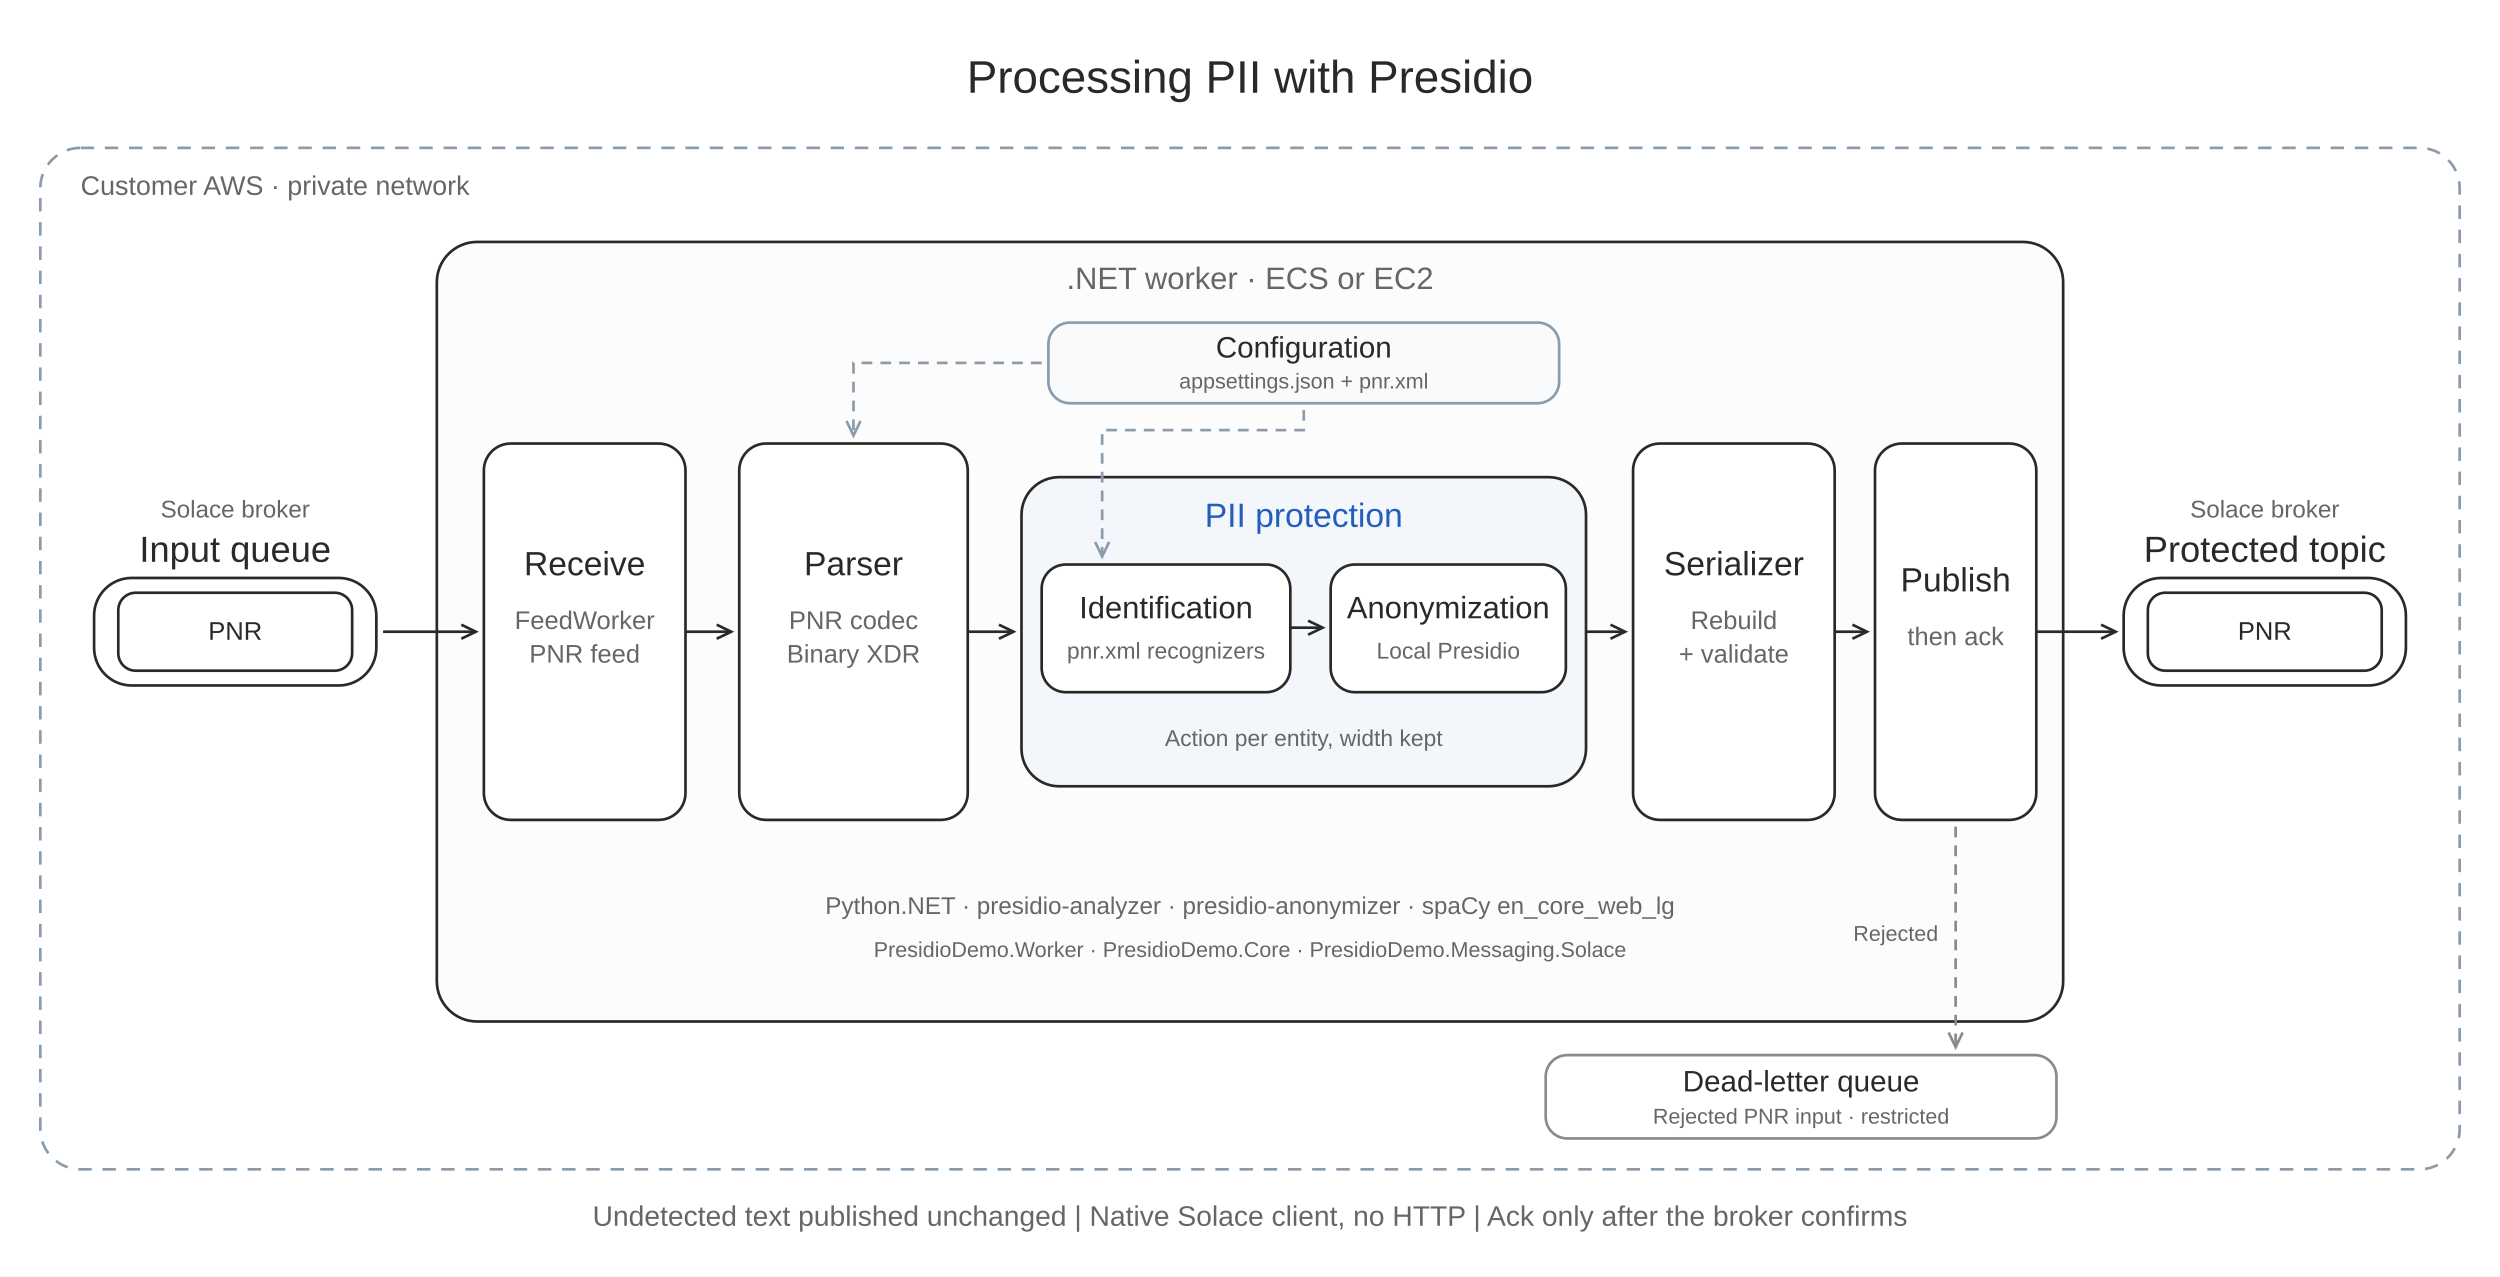
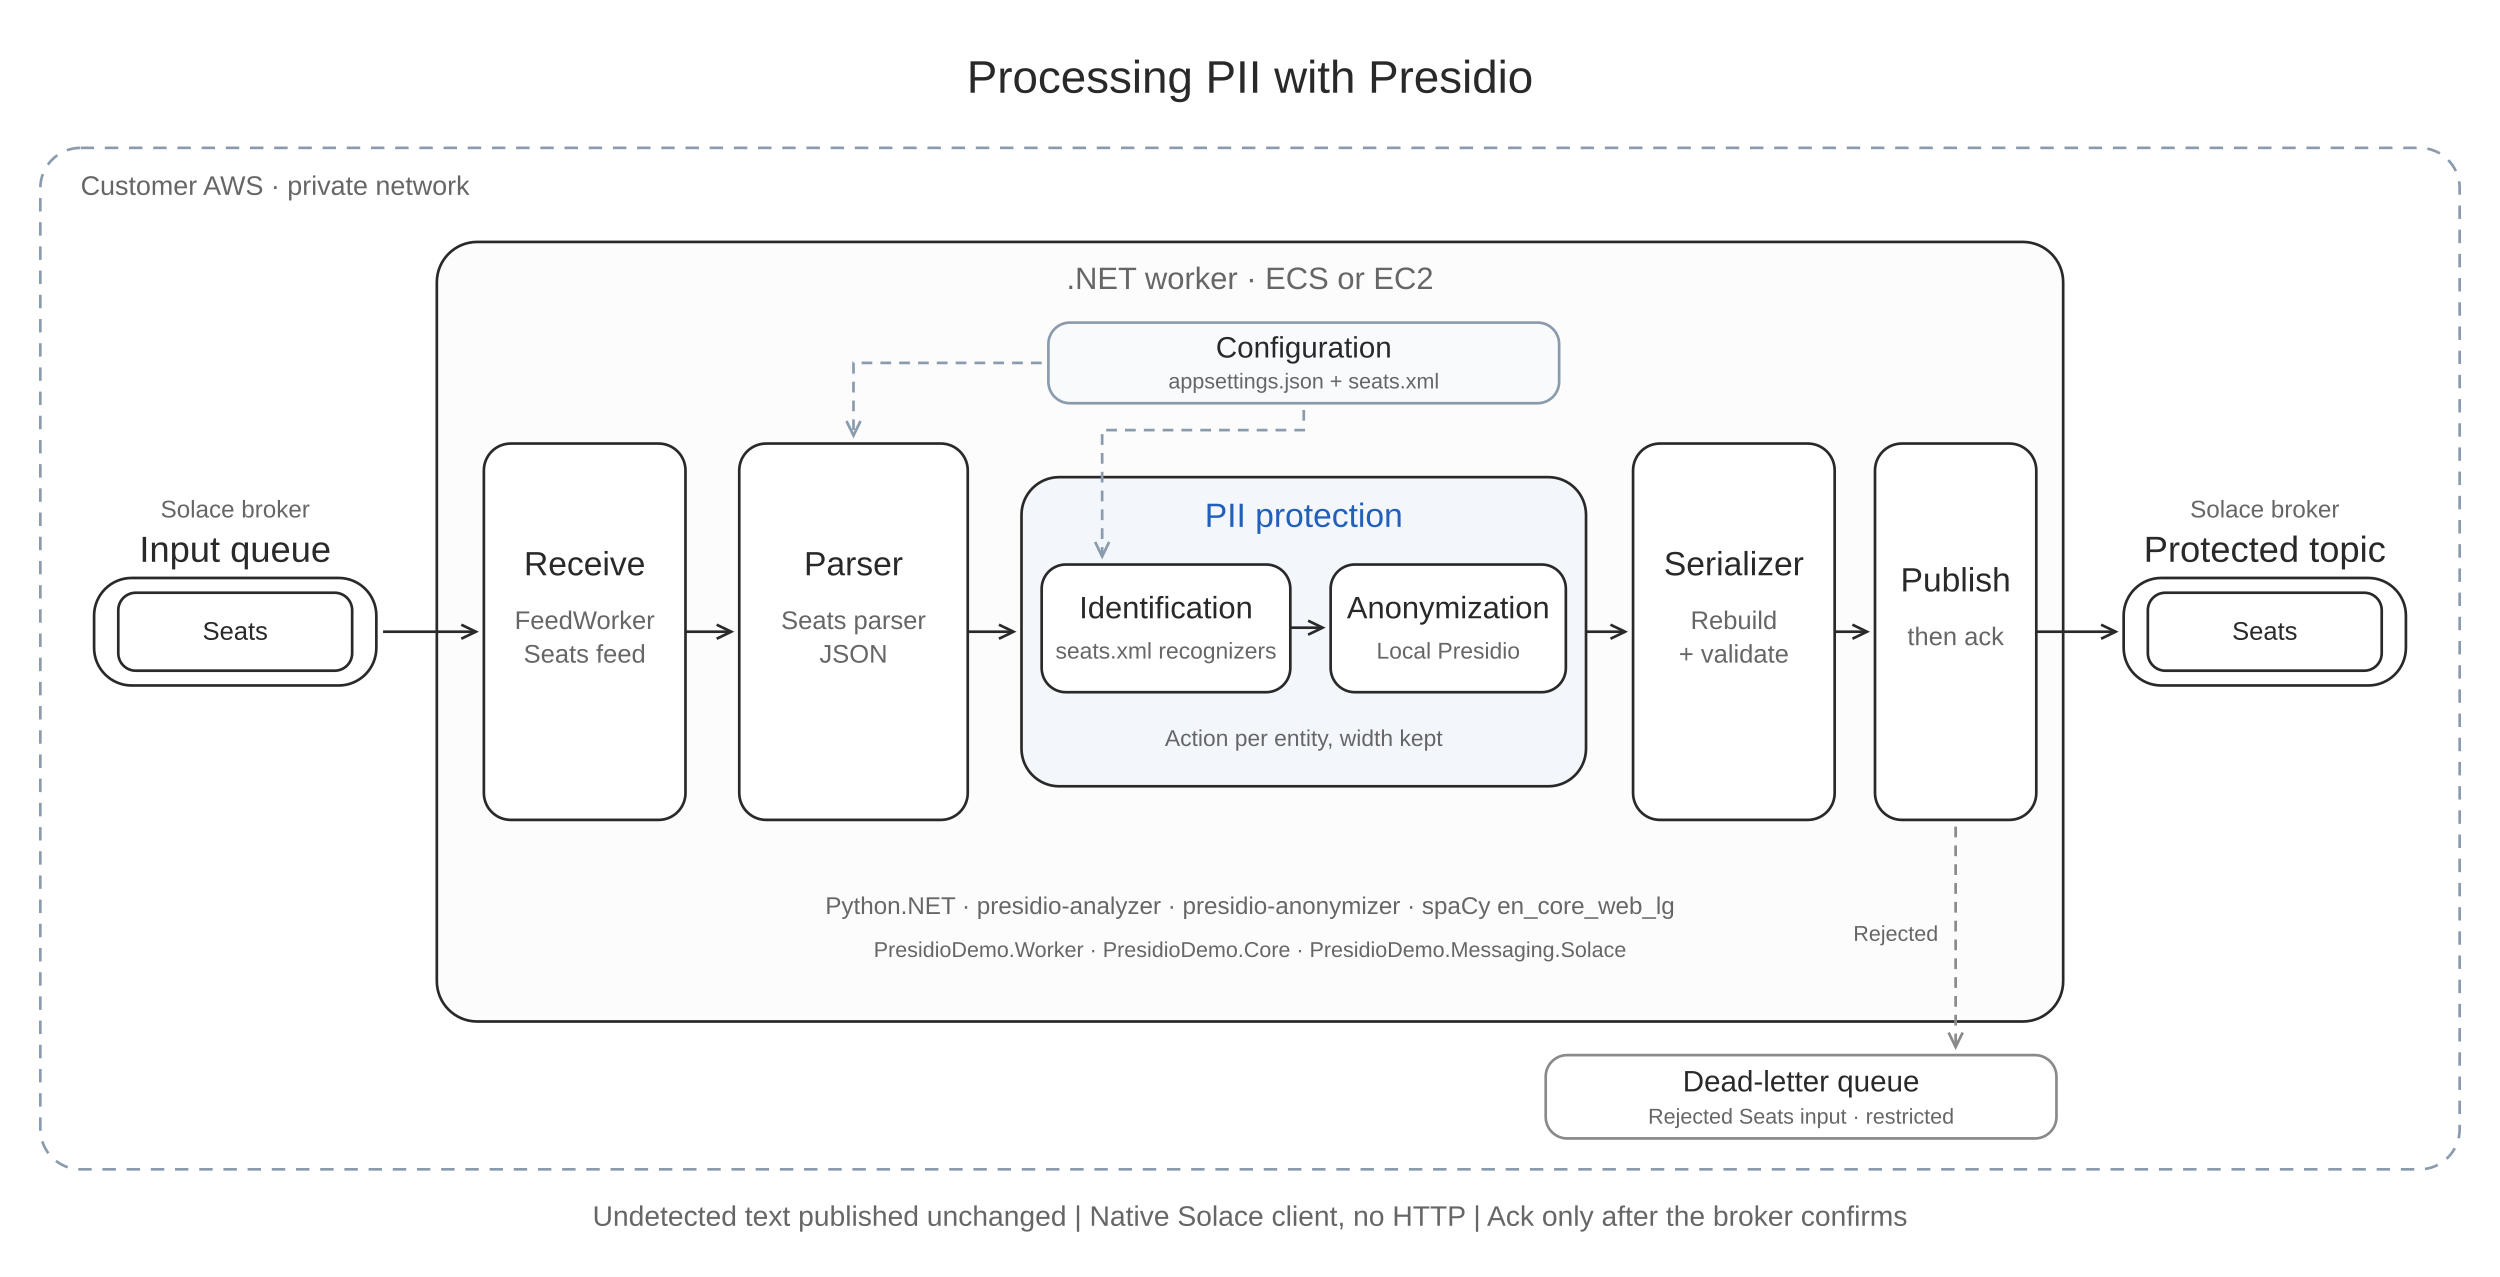
<svg xmlns="http://www.w3.org/2000/svg" width="1860" height="950" viewBox="0 0 1860 950" role="img" aria-labelledby="title desc">
  <rect width="1860" height="950" fill="white" />
  <text x="930" y="69" text-anchor="middle" font-family="Arial,Helvetica,sans-serif" font-size="34" fill="#292929">Processing PII with Presidio</text>
  <rect x="30" y="110" width="1800" height="760" rx="30" fill="none" stroke="#8a9bad" stroke-width="2" stroke-dasharray="10 8" />
  <text x="60" y="145" text-anchor="start" font-family="Arial,Helvetica,sans-serif" font-size="20" fill="#666666">Customer AWS · private network</text>
  <text x="175" y="385" text-anchor="middle" font-family="Arial,Helvetica,sans-serif" font-size="18" fill="#666666">Solace broker</text>
  <text x="175" y="418" text-anchor="middle" font-family="Arial,Helvetica,sans-serif" font-size="27" fill="#292929">Input queue</text>
  <rect x="70" y="430" width="210" height="80" rx="28" fill="white" stroke="#292929" stroke-width="2" />
  <rect x="88" y="441" width="174" height="58" rx="13" fill="white" stroke="#292929" stroke-width="2" />
-   <text x="175" y="476" text-anchor="middle" font-family="Arial,Helvetica,sans-serif" font-size="19" fill="#292929">PNR</text>
+   <text x="175" y="476" text-anchor="middle" font-family="Arial,Helvetica,sans-serif" font-size="19" fill="#292929">Seats</text>
  <text x="1685" y="385" text-anchor="middle" font-family="Arial,Helvetica,sans-serif" font-size="18" fill="#666666">Solace broker</text>
  <text x="1685" y="418" text-anchor="middle" font-family="Arial,Helvetica,sans-serif" font-size="27" fill="#292929">Protected topic</text>
  <rect x="1580" y="430" width="210" height="80" rx="28" fill="white" stroke="#292929" stroke-width="2" />
  <rect x="1598" y="441" width="174" height="58" rx="13" fill="white" stroke="#292929" stroke-width="2" />
-   <text x="1685" y="476" text-anchor="middle" font-family="Arial,Helvetica,sans-serif" font-size="19" fill="#292929">PNR</text>
+   <text x="1685" y="476" text-anchor="middle" font-family="Arial,Helvetica,sans-serif" font-size="19" fill="#292929">Seats</text>
  <rect x="325" y="180" width="1210" height="580" rx="30" fill="#fcfcfc" stroke="#292929" stroke-width="2" />
  <text x="930" y="215" text-anchor="middle" font-family="Arial,Helvetica,sans-serif" font-size="23" fill="#666666">.NET worker · ECS or EC2</text>
  <rect x="360" y="330" width="150" height="280" rx="20" fill="white" stroke="#292929" stroke-width="2" />
  <text x="435.0" y="428.0" text-anchor="middle" font-family="Arial,Helvetica,sans-serif" font-size="25" fill="#292929">Receive</text>
  <text x="435.0" y="468.0" text-anchor="middle" font-family="Arial,Helvetica,sans-serif" font-size="19" fill="#666666">FeedWorker</text>
-   <text x="435.0" y="493.0" text-anchor="middle" font-family="Arial,Helvetica,sans-serif" font-size="19" fill="#666666">PNR feed</text>
+   <text x="435.0" y="493.0" text-anchor="middle" font-family="Arial,Helvetica,sans-serif" font-size="19" fill="#666666">Seats feed</text>
  <rect x="550" y="330" width="170" height="280" rx="20" fill="white" stroke="#292929" stroke-width="2" />
  <text x="635.0" y="428.0" text-anchor="middle" font-family="Arial,Helvetica,sans-serif" font-size="25" fill="#292929">Parser</text>
-   <text x="635.0" y="468.0" text-anchor="middle" font-family="Arial,Helvetica,sans-serif" font-size="19" fill="#666666">PNR codec</text>
-   <text x="635.0" y="493.0" text-anchor="middle" font-family="Arial,Helvetica,sans-serif" font-size="19" fill="#666666">Binary XDR</text>
+   <text x="635.0" y="468.0" text-anchor="middle" font-family="Arial,Helvetica,sans-serif" font-size="19" fill="#666666">Seats parser</text>
+   <text x="635.0" y="493.0" text-anchor="middle" font-family="Arial,Helvetica,sans-serif" font-size="19" fill="#666666">JSON</text>
  <rect x="760" y="355" width="420" height="230" rx="28" fill="#f3f7fc" stroke="#292929" stroke-width="2" />
  <text x="970" y="392" text-anchor="middle" font-family="Arial,Helvetica,sans-serif" font-size="25" fill="#225fba">PII protection</text>
  <rect x="775" y="420" width="185" height="95" rx="18" fill="white" stroke="#292929" stroke-width="2" />
  <text x="867.5" y="460" text-anchor="middle" font-family="Arial,Helvetica,sans-serif" font-size="23" fill="#292929">Identification</text>
-   <text x="867.5" y="490" text-anchor="middle" font-family="Arial,Helvetica,sans-serif" font-size="17" fill="#666666">pnr.xml recognizers</text>
+   <text x="867.5" y="490" text-anchor="middle" font-family="Arial,Helvetica,sans-serif" font-size="17" fill="#666666">seats.xml recognizers</text>
  <rect x="990" y="420" width="175" height="95" rx="18" fill="white" stroke="#292929" stroke-width="2" />
  <text x="1077.5" y="460" text-anchor="middle" font-family="Arial,Helvetica,sans-serif" font-size="23" fill="#292929">Anonymization</text>
  <text x="1077.5" y="490" text-anchor="middle" font-family="Arial,Helvetica,sans-serif" font-size="17" fill="#666666">Local Presidio</text>
  <polyline points="960,467 984,467" fill="none" stroke="#292929" stroke-width="2" />
  <polyline points="973.20,461.78 984,467 973.20,472.22" fill="none" stroke="#292929" stroke-width="2" />
  <text x="970" y="555" text-anchor="middle" font-family="Arial,Helvetica,sans-serif" font-size="17" fill="#666666">Action per entity, width kept</text>
  <rect x="1215" y="330" width="150" height="280" rx="20" fill="white" stroke="#292929" stroke-width="2" />
  <text x="1290.0" y="428.0" text-anchor="middle" font-family="Arial,Helvetica,sans-serif" font-size="25" fill="#292929">Serializer</text>
  <text x="1290.0" y="468.0" text-anchor="middle" font-family="Arial,Helvetica,sans-serif" font-size="19" fill="#666666">Rebuild</text>
  <text x="1290.0" y="493.0" text-anchor="middle" font-family="Arial,Helvetica,sans-serif" font-size="19" fill="#666666">+ validate</text>
  <rect x="1395" y="330" width="120" height="280" rx="20" fill="white" stroke="#292929" stroke-width="2" />
  <text x="1455.0" y="440.0" text-anchor="middle" font-family="Arial,Helvetica,sans-serif" font-size="25" fill="#292929">Publish</text>
  <text x="1455.0" y="480.0" text-anchor="middle" font-family="Arial,Helvetica,sans-serif" font-size="19" fill="#666666">then ack</text>
  <rect x="780" y="240" width="380" height="60" rx="16" fill="#f8fafc" stroke="#8a9bad" stroke-width="2" />
  <text x="970" y="266" text-anchor="middle" font-family="Arial,Helvetica,sans-serif" font-size="22" fill="#292929">Configuration</text>
-   <text x="970" y="289" text-anchor="middle" font-family="Arial,Helvetica,sans-serif" font-size="16" fill="#666666">appsettings.json + pnr.xml</text>
+   <text x="970" y="289" text-anchor="middle" font-family="Arial,Helvetica,sans-serif" font-size="16" fill="#666666">appsettings.json + seats.xml</text>
  <polyline points="775,270 635,270 635,324" fill="none" stroke="#8a9bad" stroke-width="2" stroke-dasharray="8 6" />
  <polyline points="640.22,313.20 635,324 629.78,313.20" fill="none" stroke="#8a9bad" stroke-width="2" />
  <polyline points="970,305 970,320 820,320 820,414" fill="none" stroke="#8a9bad" stroke-width="2" stroke-dasharray="8 6" />
  <polyline points="825.22,403.20 820,414 814.78,403.20" fill="none" stroke="#8a9bad" stroke-width="2" />
  <polyline points="285,470 354,470" fill="none" stroke="#292929" stroke-width="2" />
  <polyline points="343.20,464.78 354,470 343.20,475.22" fill="none" stroke="#292929" stroke-width="2" />
  <polyline points="510,470 544,470" fill="none" stroke="#292929" stroke-width="2" />
  <polyline points="533.20,464.78 544,470 533.20,475.22" fill="none" stroke="#292929" stroke-width="2" />
  <polyline points="720,470 754,470" fill="none" stroke="#292929" stroke-width="2" />
  <polyline points="743.20,464.78 754,470 743.20,475.22" fill="none" stroke="#292929" stroke-width="2" />
  <polyline points="1180,470 1209,470" fill="none" stroke="#292929" stroke-width="2" />
  <polyline points="1198.20,464.78 1209,470 1198.20,475.22" fill="none" stroke="#292929" stroke-width="2" />
  <polyline points="1365,470 1389,470" fill="none" stroke="#292929" stroke-width="2" />
  <polyline points="1378.20,464.78 1389,470 1378.20,475.22" fill="none" stroke="#292929" stroke-width="2" />
  <polyline points="1515,470 1574,470" fill="none" stroke="#292929" stroke-width="2" />
  <polyline points="1563.20,464.78 1574,470 1563.20,475.22" fill="none" stroke="#292929" stroke-width="2" />
  <text x="930" y="680" text-anchor="middle" font-family="Arial,Helvetica,sans-serif" font-size="18" fill="#666666">Python.NET · presidio-analyzer · presidio-anonymizer · spaCy en_core_web_lg</text>
  <text x="930" y="712" text-anchor="middle" font-family="Arial,Helvetica,sans-serif" font-size="16" fill="#666666">PresidioDemo.Worker · PresidioDemo.Core · PresidioDemo.Messaging.Solace</text>
  <rect x="1150" y="785" width="380" height="62" rx="16" fill="white" stroke="#8a8a8a" stroke-width="2" />
  <text x="1340" y="812" text-anchor="middle" font-family="Arial,Helvetica,sans-serif" font-size="22" fill="#292929">Dead-letter queue</text>
-   <text x="1340" y="836" text-anchor="middle" font-family="Arial,Helvetica,sans-serif" font-size="16" fill="#666666">Rejected PNR input · restricted</text>
+   <text x="1340" y="836" text-anchor="middle" font-family="Arial,Helvetica,sans-serif" font-size="16" fill="#666666">Rejected Seats input · restricted</text>
  <polyline points="1455,615 1455,779" fill="none" stroke="#8a8a8a" stroke-width="2" stroke-dasharray="8 6" />
  <polyline points="1460.22,768.20 1455,779 1449.78,768.20" fill="none" stroke="#8a8a8a" stroke-width="2" />
  <text x="1442" y="700" text-anchor="end" font-family="Arial,Helvetica,sans-serif" font-size="16" fill="#666666">Rejected</text>
  <text x="930" y="912" text-anchor="middle" font-family="Arial,Helvetica,sans-serif" font-size="21" fill="#666666">Undetected text published unchanged  |  Native Solace client, no HTTP  |  Ack only after the broker confirms</text>
</svg>
